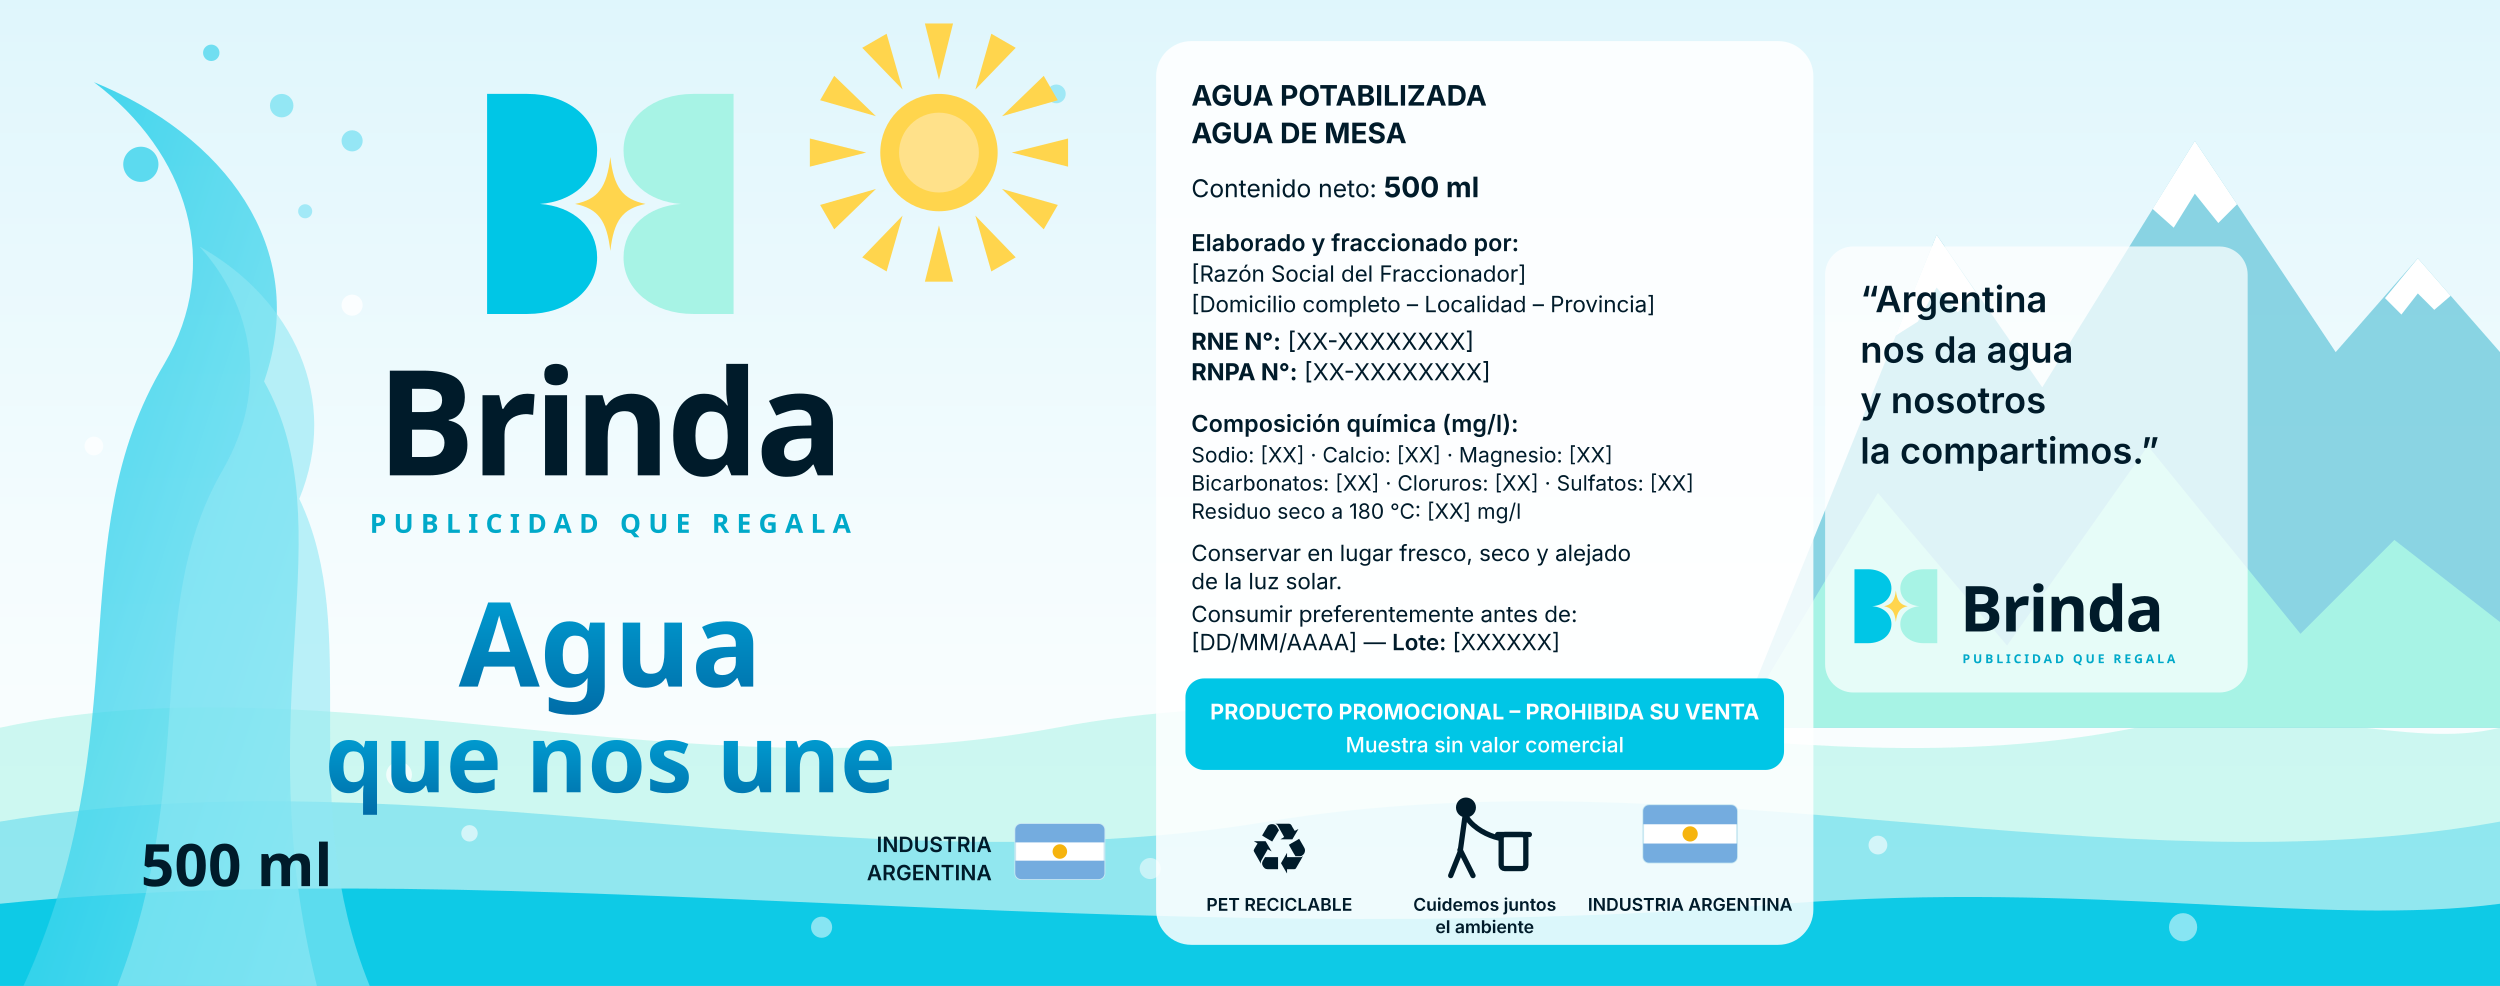
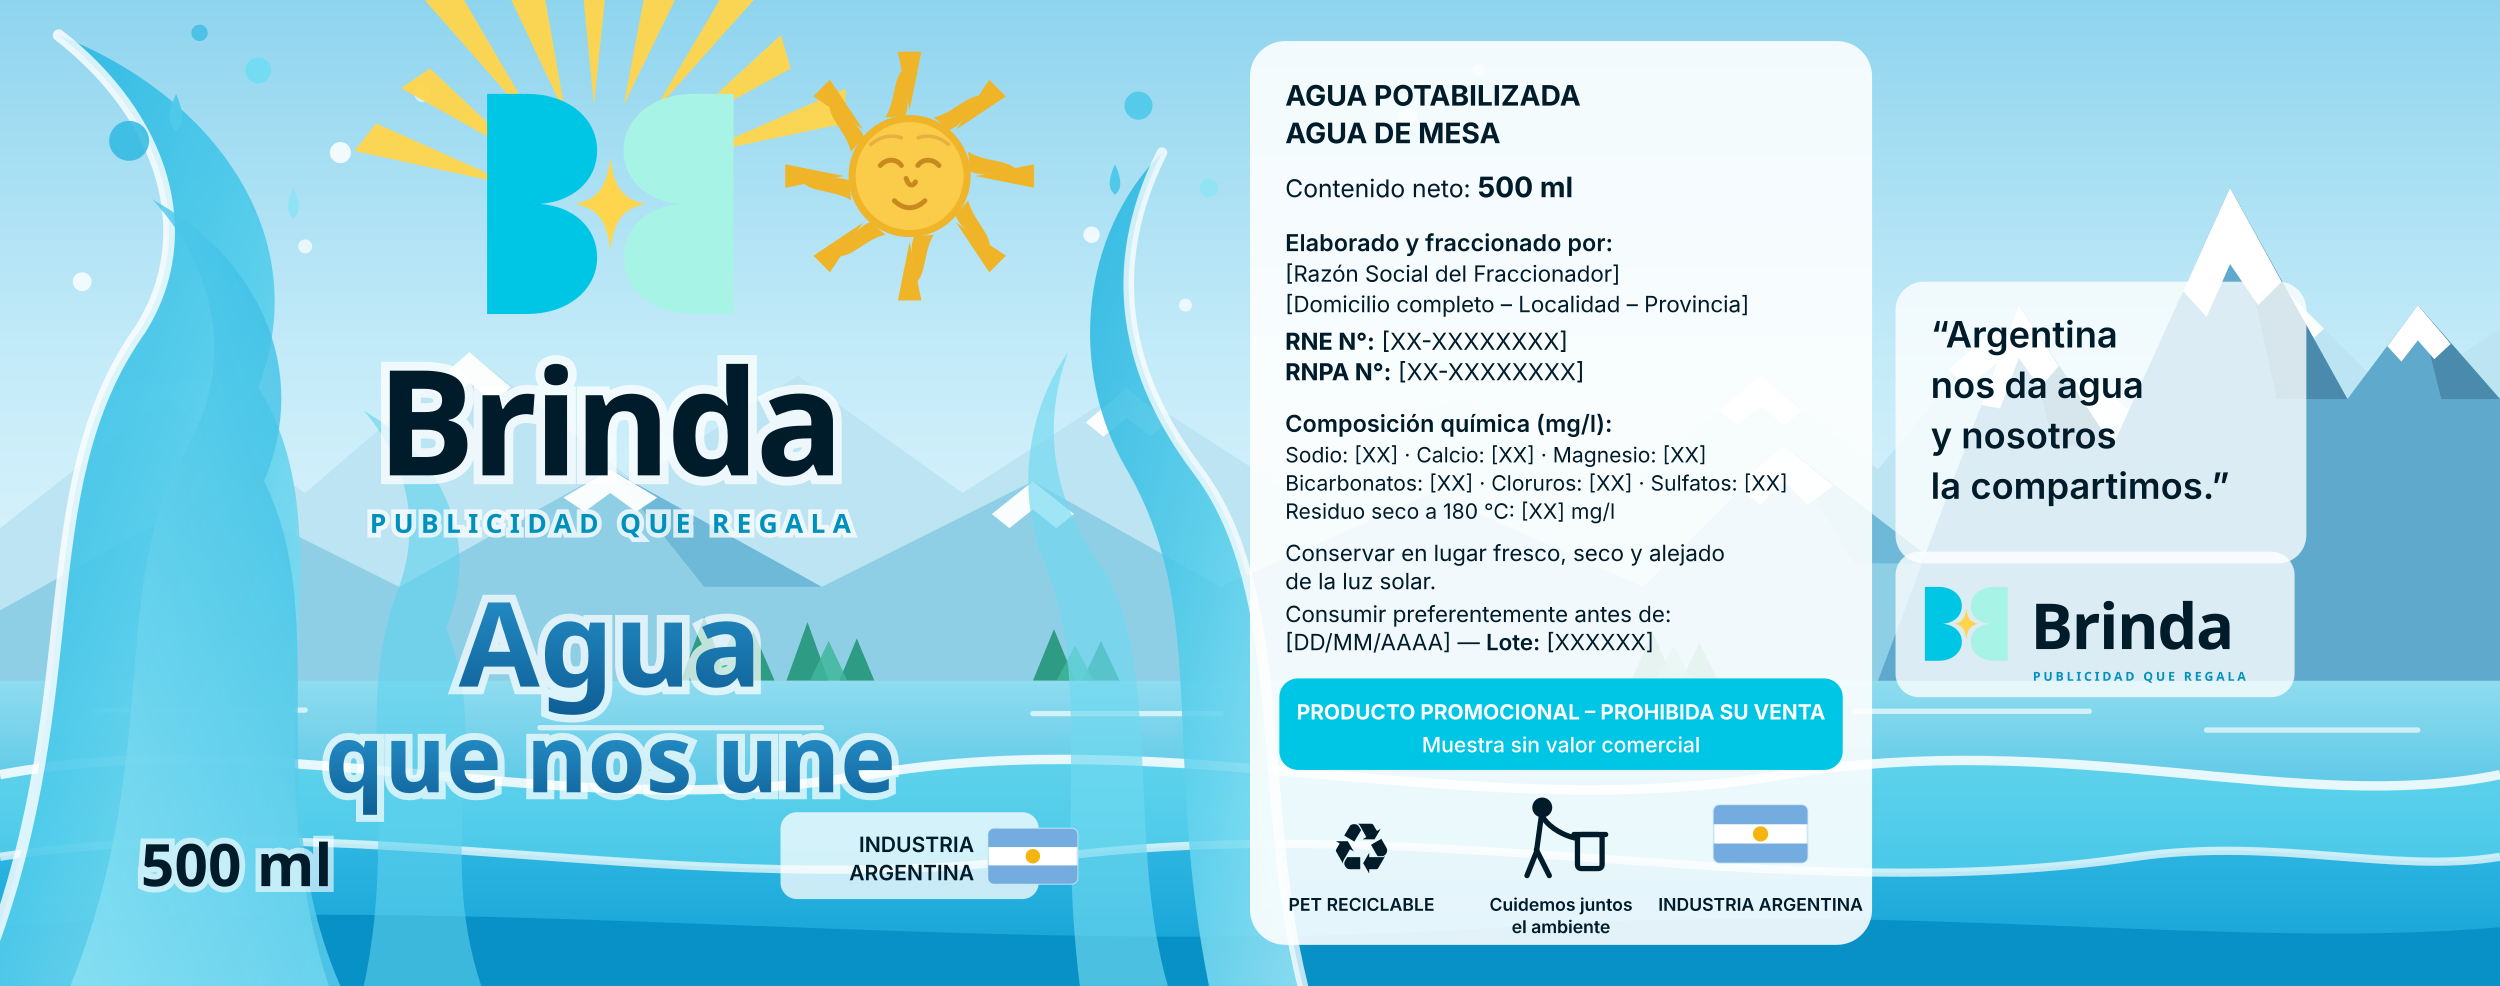
<svg xmlns="http://www.w3.org/2000/svg" width="213mm" height="84mm" viewBox="0 0 213 84" font-family="Inter, sans-serif">
  <defs>
    <linearGradient id="cielo" x1="0" y1="0" x2="0" y2="1">
-       <stop offset="0" stop-color="#DFF6FC" />
-       <stop offset="0.55" stop-color="#F4FCFE" />
-       <stop offset="1" stop-color="#FFFFFF" />
-     </linearGradient>
-     <linearGradient id="splash" x1="0" y1="0" x2="1" y2="1">
-       <stop offset="0" stop-color="#00C6E6" />
-       <stop offset="1" stop-color="#7FE3F2" />
+       <stop offset="0" stop-color="#8ED4EE" />
+       <stop offset="0.35" stop-color="#C2EAF8" />
+       <stop offset="0.7" stop-color="#E4F7FD" />
+       <stop offset="1" stop-color="#F2FBFE" />
+     </linearGradient>
+     <linearGradient id="lago" x1="0" y1="0" x2="0" y2="1">
+       <stop offset="0" stop-color="#8FDCEF" />
+       <stop offset="1" stop-color="#4EC3E4" />
+     </linearGradient>
+     <linearGradient id="splash1" x1="0" y1="0" x2="1" y2="1">
+       <stop offset="0" stop-color="#1FB2DF" />
+       <stop offset="0.5" stop-color="#4FCBEA" />
+       <stop offset="1" stop-color="#9FE8F6" />
+     </linearGradient>
+     <linearGradient id="splash2" x1="1" y1="0" x2="0" y2="1">
+       <stop offset="0" stop-color="#2AB8E2" />
+       <stop offset="1" stop-color="#8FE3F4" />
    </linearGradient>
    <linearGradient id="scriptAzul" x1="0" y1="0" x2="0" y2="1">
-       <stop offset="0" stop-color="#0099CE" />
-       <stop offset="1" stop-color="#006DA8" />
+       <stop offset="0" stop-color="#2288C0" />
+       <stop offset="1" stop-color="#0F5E96" />
+     </linearGradient>
+     <linearGradient id="ola1" x1="0" y1="0" x2="0" y2="1">
+       <stop offset="0" stop-color="#5ED2EC" />
+       <stop offset="1" stop-color="#35BEE4" />
+     </linearGradient>
+     <linearGradient id="ola2" x1="0" y1="0" x2="0" y2="1">
+       <stop offset="0" stop-color="#2FB6E2" />
+       <stop offset="1" stop-color="#0FA0D4" />
    </linearGradient>
  </defs>
  <g id="fondo">
    <rect width="213" height="84" fill="url(#cielo)" />
-     <path d="M0,62 C 28,56 58,68 90,62 C 122,56 152,68 182,62 C 196,59.5 205,64 213,62 L213,84 L0,84 Z" fill="#A7F3E5" opacity="0.55" />
-     <path d="M0,70 C 36,64 72,76 108,70 C 144,64 180,76 213,70 L213,84 L0,84 Z" fill="#5FD9EC" opacity="0.55" />
-     <path d="M0,77 C 44,72.5 96,81.5 152,77 C 178,75 198,79 213,77 L213,84 L0,84 Z" fill="#00C6E6" opacity="0.9" />
+     <g id="cordillera-lejana">
+       <path d="M0,45 L14,34 L26,42 L40,30 L54,41 L68,32 L82,42 L96,33 L110,42 L124,34 L138,42 L150,32 L160,40 L170,28 L182,38 L194,24 L204,34 L213,28 L213,60 L0,60 Z" fill="#BCE4F2" />
+       <g fill="#FFFFFF" opacity="0.95">
+         <path d="M36.5,33 L40,30 L43.5,33 L42,34.2 L40,32.6 L38,34.2 Z" />
+         <path d="M92.5,36 L96,33 L99.5,36 L98,37.2 L96,35.6 L94,37.2 Z" />
+         <path d="M146.5,35 L150,32 L153.5,35 L152,36.2 L150,34.6 L148,36.2 Z" />
+         <path d="M166,31.5 L170,28 L174,31.5 L172.3,33 L170,31 L167.7,33 Z" />
+         <path d="M190,28 L194,24 L198,28 L196.3,29.6 L194,27.4 L191.7,29.6 Z" />
+       </g>
+     </g>
+     <g id="cordillera-media">
+       <path d="M0,52 L18,42 L34,50 L52,40 L70,50 L88,41 L104,50 L122,42 L140,50 L152,38 L165,48 L178,32 L192,46 L202,36 L213,44 L213,64 L0,64 Z" fill="#8FCFE6" />
+       <g fill="#6FB9D8">
+         <path d="M152,38 L165,48 L158,48 Z" />
+         <path d="M178,32 L192,46 L184,46 Z" />
+         <path d="M202,36 L213,44 L206,44 Z" />
+         <path d="M52,40 L70,50 L60,50 Z" />
+       </g>
+       <g fill="#FFFFFF" opacity="0.95">
+         <path d="M48,42.4 L52,40 L56,42.4 L54.2,43.6 L52,42 L49.8,43.6 Z" />
+         <path d="M148,41.4 L152,38 L156.2,41.4 L154,43 L152,41 L150,43 Z" />
+         <path d="M173.6,36 L178,32 L182.6,36 L180.4,38 L178,35.6 L175.6,38 Z" />
+         <path d="M198,39.4 L202,36 L206,39.4 L204.2,40.8 L202,38.8 L199.8,40.8 Z" />
+         <path d="M84.5,43.8 L88,41 L91.5,43.8 L90,45 L88,43.4 L86,45 Z" />
+       </g>
+     </g>
+     <g id="pinos" fill="#2E9B85">
+       <path d="M58,58 L60,52.5 L62,58 Z" />
+       <path d="M62.5,58 L64.2,53.8 L66,58 Z" />
+       <path d="M67,58 L68.8,53 L70.6,58 Z" />
+       <path d="M71.5,58 L73,54.4 L74.5,58 Z" />
+       <path d="M88,58 L89.8,53.6 L91.6,58 Z" />
+       <path d="M92.2,58 L93.8,54.6 L95.4,58 Z" />
+       <path d="M139,58 L140.8,53.8 L142.6,58 Z" />
+       <path d="M143.2,58 L144.8,54.8 L146.4,58 Z" />
+     </g>
+     <g id="pinos2" fill="#3FB69B" opacity="0.85">
+       <path d="M60.8,58 L62.4,54 L64,58 Z" />
+       <path d="M69,58 L70.6,54.6 L72.2,58 Z" />
+       <path d="M90,58 L91.6,55 L93.2,58 Z" />
+       <path d="M141,58 L142.6,55 L144.2,58 Z" />
+     </g>
+     <rect y="58" width="213" height="12" fill="url(#lago)" />
+     <g stroke="#FFFFFF" stroke-width="0.45" opacity="0.65" stroke-linecap="round">
+       <line x1="8" y1="60.5" x2="26" y2="60.5" />
+       <line x1="46" y1="62" x2="70" y2="62" />
+       <line x1="88" y1="60.8" x2="104" y2="60.8" />
+       <line x1="120" y1="62.4" x2="142" y2="62.4" />
+       <line x1="158" y1="60.6" x2="178" y2="60.6" />
+       <line x1="188" y1="62.2" x2="206" y2="62.2" />
+     </g>
+     <path d="M0,66 C 24,61.5 48,70.5 74,66 C 100,61.5 126,70.5 152,66 C 176,62 196,69.5 213,66 L213,84 L0,84 Z" fill="url(#ola1)" />
+     <path d="M0,66 C 24,61.5 48,70.5 74,66 C 100,61.5 126,70.5 152,66 C 176,62 196,69.5 213,66" fill="none" stroke="#FFFFFF" stroke-width="0.8" opacity="0.85" />
+     <path d="M0,73 C 30,68.5 58,77 90,73 C 122,69 152,77.5 182,73 C 194,71.3 204,74.5 213,73 L213,84 L0,84 Z" fill="url(#ola2)" />
+     <path d="M0,73 C 30,68.5 58,77 90,73 C 122,69 152,77.5 182,73 C 194,71.3 204,74.5 213,73" fill="none" stroke="#FFFFFF" stroke-width="0.7" opacity="0.7" />
+     <path d="M0,79 C 40,75.5 84,82 128,79 C 162,76.6 190,81 213,79 L213,84 L0,84 Z" fill="#0891C6" />
    <g fill="#FFFFFF">
-       <circle cx="34" cy="66" r="1.1" opacity="0.7" />
-       <circle cx="40" cy="71" r="0.7" opacity="0.6" />
-       <circle cx="98" cy="74" r="0.9" opacity="0.5" />
-       <circle cx="160" cy="72" r="0.8" opacity="0.6" />
-       <circle cx="186" cy="79" r="1.2" opacity="0.5" />
-       <circle cx="70" cy="79" r="0.9" opacity="0.5" />
-     </g>
-     <g fill="#00C6E6">
-       <circle cx="30" cy="12" r="0.9" opacity="0.35" />
-       <circle cx="26" cy="18" r="0.6" opacity="0.3" />
-       <circle cx="90" cy="8" r="0.8" opacity="0.3" />
-     </g>
-     <g id="salpicadura">
-       <path d="M2,84 C 12,62 5,46 14,31 C 19,22.5 16,13 8,7                C 19,11.5 26.5,21 22.5,32.5 C 29.5,45 21,60 27,84 Z" fill="url(#splash)" opacity="0.75" />
-       <path d="M10,84 C 17,66 12,52 19,40 C 23,33 21.5,26 17,21                C 25,25.5 29,34 25.5,42.5 C 31,54 25,68 31.5,84 Z" fill="#8FE7F4" opacity="0.6" />
-       <circle cx="12" cy="14" r="1.5" fill="#00C6E6" opacity="0.6" />
-       <circle cx="24" cy="9" r="1.0" fill="#7FE3F2" opacity="0.8" />
-       <circle cx="18" cy="4.5" r="0.7" fill="#00C6E6" opacity="0.5" />
-       <circle cx="30" cy="26" r="0.9" fill="#FFFFFF" opacity="0.8" />
-       <circle cx="8" cy="38" r="0.8" fill="#FFFFFF" opacity="0.7" />
-     </g>
-     <g id="montanas">
-       <path d="M148,62 L165,20 L174,33 L187,12 L199,30 L206,22 L213,30 L213,62 Z" fill="#7ECFE0" opacity="0.9" />
-       <path d="M161.5,28.6 L165,20 L168.4,25 L166.8,26.6 L165,24.5 L163.4,27.4 Z" fill="#FFFFFF" />
-       <path d="M183.4,17.8 L187,12 L190.6,17.4 L189,19 L187,16.5 L185.2,19.4 Z" fill="#FFFFFF" />
-       <path d="M203.2,25.4 L206,22 L208.8,25.2 L207.4,26.4 L206,25 L204.6,26.8 Z" fill="#FFFFFF" />
-       <path d="M148,62 L160,42 L171,55 L183,38 L196,54 L204,46 L213,53 L213,62 Z" fill="#A7F3E5" />
+       <circle cx="120" cy="10" r="0.8" opacity="0.6" />
+       <circle cx="126" cy="6" r="0.5" opacity="0.5" />
+       <circle cx="36" cy="8" r="0.7" opacity="0.55" />
+     </g>
+   </g>
+   <g id="salpicadura-izquierda">
+     <path d="M-2,84 C 8,60 2,42 12,28 C 17,20 14,10 5,3 C 18,8 27,20 22,33              C 30,46 21,62 28,84 Z" fill="url(#splash1)" opacity="0.92" />
+     <path d="M-2,84 C 8,60 2,42 12,28 C 17,20 14,10 5,3" fill="none" stroke="#FFFFFF" stroke-width="1" opacity="0.8" stroke-linecap="round" />
+     <path d="M6,84 C 14,64 9,50 16,38 C 20,31 18.5,23 13,17              C 22,22 26.5,31.5 22.5,41 C 28.5,53 22,68 29,84 Z" fill="url(#splash2)" opacity="0.8" />
+     <path d="M31,84 C 34,70 30,60 34,50 C 36,44.5 34.5,39 31,35              C 38,39 41,46.5 38,53.5 C 42,63 37,72 41,84 Z" fill="#5FD2EC" opacity="0.6" />
+     <g>
+       <circle cx="11" cy="12" r="1.7" fill="#2FB9E2" opacity="0.85" />
+       <circle cx="22" cy="6" r="1.1" fill="#6FDCF2" opacity="0.9" />
+       <circle cx="17" cy="2.8" r="0.7" fill="#2FB9E2" opacity="0.7" />
+       <circle cx="29" cy="13" r="0.9" fill="#FFFFFF" opacity="0.85" />
+       <circle cx="7" cy="24" r="0.8" fill="#FFFFFF" opacity="0.8" />
+       <circle cx="26" cy="21" r="0.6" fill="#FFFFFF" opacity="0.7" />
+       <path d="M15,8 C 15.7,9.6 15.7,10.6 15,11.2 C 14.3,10.6 14.3,9.6 15,8 Z" fill="#4FC9EA" />
+       <path d="M25,16 C 25.6,17.3 25.6,18.1 25,18.6 C 24.4,18.1 24.4,17.3 25,16 Z" fill="#8FE3F4" />
+     </g>
+   </g>
+   <g id="salpicadura-central">
+     <path d="M103,84 C 99,64 103,52 96,40 C 91,31.5 92,20 99,13              C 94,23 96,32 102,40 C 110,50.5 107,68 111,84 Z" fill="url(#splash1)" opacity="0.85" />
+     <path d="M99,13 C 94,23 96,32 102,40 C 110,50.5 107,68 111,84" fill="none" stroke="#FFFFFF" stroke-width="0.9" opacity="0.75" stroke-linecap="round" />
+     <path d="M92,84 C 90,68 93,58 89,48 C 86.5,42 87.5,35 91,30              C 88.5,37 90,43 94,48.5 C 99,56.5 96,72 99.5,84 Z" fill="#6FD9F0" opacity="0.65" />
+     <g>
+       <circle cx="97" cy="9" r="1.2" fill="#4FC9EA" opacity="0.9" />
+       <circle cx="103" cy="16" r="0.8" fill="#8FE3F4" opacity="0.9" />
+       <circle cx="93" cy="20" r="0.7" fill="#FFFFFF" opacity="0.8" />
+       <circle cx="101" cy="26" r="0.55" fill="#FFFFFF" opacity="0.7" />
+       <path d="M95,14 C 95.6,15.3 95.6,16.1 95,16.6 C 94.4,16.1 94.4,15.3 95,14 Z" fill="#4FC9EA" />
    </g>
  </g>
  <g id="frente">
-     <g id="sol" transform="translate(80,13)">
-       <g fill="#FFD54D">
-         <g id="rayos">
-           <path d="M0,-6.2 L1.2,-11 L-1.2,-11 Z" />
-           <path d="M0,-6.2 L1.2,-11 L-1.2,-11 Z" transform="rotate(30)" />
-           <path d="M0,-6.2 L1.2,-11 L-1.2,-11 Z" transform="rotate(60)" />
-           <path d="M0,-6.2 L1.2,-11 L-1.2,-11 Z" transform="rotate(90)" />
-           <path d="M0,-6.2 L1.2,-11 L-1.2,-11 Z" transform="rotate(120)" />
-           <path d="M0,-6.2 L1.2,-11 L-1.2,-11 Z" transform="rotate(150)" />
-           <path d="M0,-6.2 L1.2,-11 L-1.2,-11 Z" transform="rotate(180)" />
-           <path d="M0,-6.2 L1.2,-11 L-1.2,-11 Z" transform="rotate(210)" />
-           <path d="M0,-6.2 L1.2,-11 L-1.2,-11 Z" transform="rotate(240)" />
-           <path d="M0,-6.2 L1.2,-11 L-1.2,-11 Z" transform="rotate(270)" />
-           <path d="M0,-6.2 L1.2,-11 L-1.2,-11 Z" transform="rotate(300)" />
-           <path d="M0,-6.2 L1.2,-11 L-1.2,-11 Z" transform="rotate(330)" />
+     <g id="rayos-logo" transform="translate(52,17)" fill="#FFD54D" opacity="0.95">
+       <path d="M-1.4,-8 L-2.8,-22 L0,-21 Z" transform="rotate(-72)" />
+       <path d="M-1.4,-8 L-2.8,-20 L0,-19 Z" transform="rotate(-54)" />
+       <path d="M-1.4,-8 L-2.8,-23 L0,-22 Z" transform="rotate(-36)" />
+       <path d="M-1.4,-8 L-2.8,-19 L0,-18 Z" transform="rotate(-18)" />
+       <path d="M-1.4,-8 L-2.8,-22.5 L0,-21.5 Z" />
+       <path d="M-1.4,-8 L-2.8,-19 L0,-18 Z" transform="rotate(18)" />
+       <path d="M-1.4,-8 L-2.8,-23 L0,-22 Z" transform="rotate(36)" />
+       <path d="M-1.4,-8 L-2.8,-20 L0,-19 Z" transform="rotate(54)" />
+       <path d="M-1.4,-8 L-2.8,-22 L0,-21 Z" transform="rotate(72)" />
+     </g>
+     <g id="sol-de-mayo" transform="translate(77.5,15)">
+       <g fill="#F0B428">
+         <g id="rayos-sol">
+           <path d="M0,-5.6 L1,-10.6 L-1,-10.6 Z" />
+           <path d="M0,-5.4 C 1.6,-6.6 1.8,-8.4 3.4,-8.8 C 2.2,-7.6 2.8,-6 1.6,-4.9 Z" transform="rotate(22.5)" />
+           <path d="M0,-5.6 L1,-10.6 L-1,-10.6 Z" transform="rotate(45)" />
+           <path d="M0,-5.4 C 1.6,-6.6 1.8,-8.4 3.4,-8.8 C 2.2,-7.6 2.8,-6 1.6,-4.9 Z" transform="rotate(67.5)" />
+           <path d="M0,-5.6 L1,-10.6 L-1,-10.6 Z" transform="rotate(90)" />
+           <path d="M0,-5.4 C 1.6,-6.6 1.8,-8.4 3.4,-8.8 C 2.2,-7.6 2.8,-6 1.6,-4.9 Z" transform="rotate(112.5)" />
+           <path d="M0,-5.6 L1,-10.6 L-1,-10.6 Z" transform="rotate(135)" />
+           <path d="M0,-5.4 C 1.6,-6.6 1.8,-8.4 3.4,-8.8 C 2.2,-7.6 2.8,-6 1.6,-4.9 Z" transform="rotate(157.5)" />
+           <path d="M0,-5.6 L1,-10.6 L-1,-10.6 Z" transform="rotate(180)" />
+           <path d="M0,-5.4 C 1.6,-6.6 1.8,-8.4 3.4,-8.8 C 2.2,-7.6 2.8,-6 1.6,-4.9 Z" transform="rotate(202.5)" />
+           <path d="M0,-5.6 L1,-10.6 L-1,-10.6 Z" transform="rotate(225)" />
+           <path d="M0,-5.4 C 1.6,-6.6 1.8,-8.4 3.4,-8.8 C 2.2,-7.6 2.8,-6 1.6,-4.9 Z" transform="rotate(247.5)" />
+           <path d="M0,-5.6 L1,-10.6 L-1,-10.6 Z" transform="rotate(270)" />
+           <path d="M0,-5.4 C 1.6,-6.6 1.8,-8.4 3.4,-8.8 C 2.2,-7.6 2.8,-6 1.6,-4.9 Z" transform="rotate(292.5)" />
+           <path d="M0,-5.6 L1,-10.6 L-1,-10.6 Z" transform="rotate(315)" />
+           <path d="M0,-5.4 C 1.6,-6.6 1.8,-8.4 3.4,-8.8 C 2.2,-7.6 2.8,-6 1.6,-4.9 Z" transform="rotate(337.5)" />
        </g>
-         <circle r="5" />
-       </g>
-       <circle r="3.4" fill="#FFE18A" />
+         <circle r="5.2" />
+       </g>
+       <circle r="4.6" fill="#FBCB4A" />
+       <g stroke="#C88A1E" stroke-width="0.42" fill="none" stroke-linecap="round">
+         <path d="M-2.5,-0.9 C -2,-1.5 -1.1,-1.5 -0.7,-0.9" />
+         <path d="M0.7,-0.9 C 1.1,-1.5 2,-1.5 2.5,-0.9" />
+         <path d="M-0.3,0.2 C -0.1,0.9 0.3,0.9 0.5,0.5" />
+         <path d="M-1.3,2.1 C -0.5,2.9 0.5,2.9 1.3,2.1" />
+       </g>
+       <g stroke="#E4A93C" stroke-width="0.3" fill="none" opacity="0.8">
+         <path d="M-3.4,-2.6 C -2.6,-3.4 -1.4,-3.6 -0.6,-3.2" />
+         <path d="M0.6,-3.2 C 1.4,-3.6 2.6,-3.4 3.4,-2.6" />
+       </g>
    </g>
    <g id="isotipo" transform="translate(41.5,8) scale(0.0625)">
      <path fill="#00C6E6" d="M 0,0 H 55 C 110,0 150,33 150,77 C 150,119 116,147 72,150 C 116,153 150,181 150,223 C 150,267 110,300 55,300 H 0 Z" />
      <path fill="#A7F3E5" transform="translate(336.0,0) scale(-1,1)" d="M 0,0 H 55 C 110,0 150,33 150,77 C 150,119 116,147 72,150 C 116,153 150,181 150,223 C 150,267 110,300 55,300 H 0 Z" />
      <path fill="#FFD54D" d="M 168.0,86 C 172.8,127.6 184.8,143.6 216.0,150 C 184.8,156.4 172.8,172.4 168.0,214 C 163.2,172.4 151.2,156.4 120.0,150 C 151.2,143.6 163.2,127.6 168.0,86 Z" />
    </g>
+     <text x="52" y="40.5" font-family="Quicksand" font-weight="700" font-size="12.5" fill="none" stroke="#FFFFFF" stroke-width="1.5" opacity="0.75" text-anchor="middle" letter-spacing="-0.35">Brinda</text>
    <text x="52" y="40.5" font-family="Quicksand" font-weight="700" font-size="12.5" fill="#001B2A" text-anchor="middle" letter-spacing="-0.35">Brinda</text>
-     <text x="52" y="45.4" font-family="Quicksand" font-weight="600" font-size="2.25" fill="#00A9C9" text-anchor="middle" letter-spacing="0.62">PUBLICIDAD QUE REGALA</text>
+     <text x="52" y="45.4" font-family="Quicksand" font-weight="600" font-size="2.25" fill="none" stroke="#FFFFFF" stroke-width="0.8" opacity="0.75" text-anchor="middle" letter-spacing="0.62">PUBLICIDAD QUE REGALA</text>
+     <text x="52" y="45.4" font-family="Quicksand" font-weight="600" font-size="2.25" fill="#0090BC" text-anchor="middle" letter-spacing="0.62">PUBLICIDAD QUE REGALA</text>
+     <text x="52" y="58.5" font-family="'Dancing Script'" font-weight="700" font-size="10" fill="none" stroke="#FFFFFF" stroke-width="1.3" opacity="0.7" text-anchor="middle">Agua</text>
    <text x="52" y="58.5" font-family="'Dancing Script'" font-weight="700" font-size="10" fill="url(#scriptAzul)" text-anchor="middle">Agua</text>
+     <text x="52" y="67.5" font-family="'Dancing Script'" font-weight="700" font-size="8" fill="none" stroke="#FFFFFF" stroke-width="1.2" opacity="0.7" text-anchor="middle">que nos une</text>
    <text x="52" y="67.5" font-family="'Dancing Script'" font-weight="700" font-size="8" fill="url(#scriptAzul)" text-anchor="middle">que nos une</text>
+     <text x="12" y="75.5" font-family="Quicksand" font-weight="700" font-size="5" fill="none" stroke="#FFFFFF" stroke-width="1" opacity="0.6">500 ml</text>
    <text x="12" y="75.5" font-family="Quicksand" font-weight="700" font-size="5" fill="#001B2A">500 ml</text>
    <g id="origen-frente">
-       <text x="84.5" y="72.6" font-size="1.8" font-weight="600" fill="#001B2A" text-anchor="end">INDUSTRIA</text>
-       <text x="84.5" y="75" font-size="1.8" font-weight="600" fill="#001B2A" text-anchor="end">ARGENTINA</text>
-       <g transform="translate(86.5,70.2)">
+       <rect x="66.5" y="69.2" width="22" height="7.4" rx="1.4" fill="#FFFFFF" opacity="0.75" />
+       <text x="83" y="72.6" font-size="1.8" font-weight="600" fill="#001B2A" text-anchor="end">INDUSTRIA</text>
+       <text x="83" y="75" font-size="1.8" font-weight="600" fill="#001B2A" text-anchor="end">ARGENTINA</text>
+       <g transform="translate(84.2,70.6)">
        <rect width="7.6" height="4.7" rx="0.5" fill="#FFFFFF" stroke="#C9E8F2" stroke-width="0.15" />
        <path d="M0.5,0 H7.1 A0.5,0.5 0 0 1 7.6,0.5 V1.57 H0 V0.5 A0.5,0.5 0 0 1 0.5,0 Z" fill="#74ACDF" />
        <path d="M0,3.13 H7.6 V4.2 A0.5,0.5 0 0 1 7.1,4.7 H0.5 A0.5,0.5 0 0 1 0,4.2 Z" fill="#74ACDF" />
        <circle cx="3.8" cy="2.35" r="0.62" fill="#F6B40E" />
      </g>
    </g>
  </g>
  <g id="panel-legal">
-     <rect x="98.5" y="3.5" width="56" height="77" rx="3" fill="#FFFFFF" opacity="0.85" />
+     <rect x="106.5" y="3.5" width="53" height="77" rx="3" fill="#FFFFFF" opacity="0.88" />
    <g fill="#001B2A">
-       <text x="101.5" y="9" font-size="2.4" font-weight="700">AGUA POTABILIZADA</text>
-       <text x="101.5" y="12.2" font-size="2.4" font-weight="700">AGUA DE MESA</text>
-       <text x="101.5" y="16.8" font-size="2.1">Contenido neto: <tspan font-weight="700" font-size="2.4">500 ml</tspan>
+       <text x="109.5" y="9" font-size="2.4" font-weight="700">AGUA POTABILIZADA</text>
+       <text x="109.5" y="12.2" font-size="2.4" font-weight="700">AGUA DE MESA</text>
+       <text x="109.5" y="16.8" font-size="2.1">Contenido neto: <tspan font-weight="700" font-size="2.4">500 ml</tspan>
      </text>
-       <text x="101.5" y="21.4" font-size="2" font-weight="600">Elaborado y fraccionado por:</text>
-       <text x="101.5" y="24" font-size="1.9">[Razón Social del Fraccionador]</text>
-       <text x="101.5" y="26.6" font-size="1.9">[Domicilio completo – Localidad – Provincia]</text>
-       <text x="101.5" y="29.8" font-size="2">
+       <text x="109.5" y="21.4" font-size="2" font-weight="600">Elaborado y fraccionado por:</text>
+       <text x="109.5" y="24" font-size="1.9">[Razón Social del Fraccionador]</text>
+       <text x="109.5" y="26.6" font-size="1.9">[Domicilio completo – Localidad – Provincia]</text>
+       <text x="109.5" y="29.8" font-size="2">
        <tspan font-weight="700">RNE N°:</tspan> [XX-XXXXXXXX]</text>
-       <text x="101.5" y="32.4" font-size="2">
+       <text x="109.5" y="32.4" font-size="2">
        <tspan font-weight="700">RNPA N°:</tspan> [XX-XXXXXXXX]</text>
-       <text x="101.5" y="36.8" font-size="2" font-weight="600">Composición química (mg/l):</text>
-       <text x="101.5" y="39.4" font-size="1.8">Sodio: [XX] · Calcio: [XX] · Magnesio: [XX]</text>
-       <text x="101.5" y="41.8" font-size="1.8">Bicarbonatos: [XX] · Cloruros: [XX] · Sulfatos: [XX]</text>
-       <text x="101.5" y="44.2" font-size="1.8">Residuo seco a 180 °C: [XX] mg/l</text>
-       <text x="101.5" y="47.8" font-size="1.9">Conservar en lugar fresco, seco y alejado</text>
-       <text x="101.5" y="50.2" font-size="1.9">de la luz solar.</text>
-       <text x="101.5" y="53" font-size="1.9">Consumir preferentemente antes de:</text>
-       <text x="101.5" y="55.4" font-size="1.9">[DD/MM/AAAA] — <tspan font-weight="600">Lote:</tspan> [XXXXXX]</text>
-     </g>
-     <rect x="101" y="57.8" width="51" height="7.8" rx="1.6" fill="#00C6E6" />
-     <text x="126.5" y="61.3" font-size="1.85" font-weight="700" fill="#FFFFFF" text-anchor="middle">PRODUCTO PROMOCIONAL – PROHIBIDA SU VENTA</text>
-     <text x="126.5" y="64.1" font-size="1.8" font-weight="500" fill="#FFFFFF" text-anchor="middle">Muestra sin valor comercial</text>
+       <text x="109.5" y="36.8" font-size="2" font-weight="600">Composición química (mg/l):</text>
+       <text x="109.5" y="39.4" font-size="1.8">Sodio: [XX] · Calcio: [XX] · Magnesio: [XX]</text>
+       <text x="109.5" y="41.8" font-size="1.8">Bicarbonatos: [XX] · Cloruros: [XX] · Sulfatos: [XX]</text>
+       <text x="109.5" y="44.2" font-size="1.8">Residuo seco a 180 °C: [XX] mg/l</text>
+       <text x="109.5" y="47.8" font-size="1.9">Conservar en lugar fresco, seco y alejado</text>
+       <text x="109.5" y="50.2" font-size="1.9">de la luz solar.</text>
+       <text x="109.5" y="53" font-size="1.9">Consumir preferentemente antes de:</text>
+       <text x="109.5" y="55.4" font-size="1.9">[DD/MM/AAAA] — <tspan font-weight="600">Lote:</tspan> [XXXXXX]</text>
+     </g>
+     <rect x="109" y="57.8" width="48" height="7.8" rx="1.6" fill="#00C6E6" />
+     <text x="133" y="61.3" font-size="1.78" font-weight="700" fill="#FFFFFF" text-anchor="middle">PRODUCTO PROMOCIONAL – PROHIBIDA SU VENTA</text>
+     <text x="133" y="64.1" font-size="1.8" font-weight="500" fill="#FFFFFF" text-anchor="middle">Muestra sin valor comercial</text>
    <g id="iconos-legal" fill="#001B2A">
-       <text x="109" y="74.4" font-size="6" text-anchor="middle" font-family="'DejaVu Sans'">♻</text>
-       <text x="109" y="77.6" font-size="1.5" font-weight="600" text-anchor="middle">PET RECICLABLE</text>
-       <g transform="translate(126.5,68)" stroke="#001B2A" stroke-width="0.45" fill="none" stroke-linecap="round">
+       <text x="116" y="74.4" font-size="6" text-anchor="middle" font-family="'DejaVu Sans'">♻</text>
+       <text x="116" y="77.6" font-size="1.5" font-weight="600" text-anchor="middle">PET RECICLABLE</text>
+       <g transform="translate(133,68)" stroke="#001B2A" stroke-width="0.45" fill="none" stroke-linecap="round">
        <circle cx="-1.6" cy="0.8" r="0.85" fill="#001B2A" stroke="none" />
        <path d="M-1.5,1.7 C -0.9,2.6 0.3,3.2 1.2,3.4" />
        <path d="M-1.7,1.7 L-2.1,4.6 L-2.9,6.6" />
        <path d="M-2.1,4.4 L-1,6.6" />
        <rect x="1.4" y="3.1" width="2.1" height="2.9" rx="0.3" />
        <line x1="1.1" y1="3.1" x2="3.8" y2="3.1" />
      </g>
-       <text x="126.5" y="77.6" font-size="1.5" font-weight="600" text-anchor="middle">Cuidemos juntos</text>
-       <text x="126.5" y="79.5" font-size="1.5" font-weight="600" text-anchor="middle">el ambiente</text>
-       <g transform="translate(140,68.6)">
+       <text x="133" y="77.6" font-size="1.5" font-weight="600" text-anchor="middle">Cuidemos juntos</text>
+       <text x="133" y="79.5" font-size="1.5" font-weight="600" text-anchor="middle">el ambiente</text>
+       <g transform="translate(146,68.6)">
        <rect width="8" height="4.9" rx="0.5" fill="#FFFFFF" stroke="#C9E8F2" stroke-width="0.15" />
        <path d="M0.5,0 H7.5 A0.5,0.5 0 0 1 8,0.5 V1.63 H0 V0.5 A0.5,0.5 0 0 1 0.5,0 Z" fill="#74ACDF" />
        <path d="M0,3.27 H8 V4.4 A0.5,0.5 0 0 1 7.5,4.9 H0.5 A0.5,0.5 0 0 1 0,4.4 Z" fill="#74ACDF" />
        <circle cx="4" cy="2.45" r="0.65" fill="#F6B40E" />
      </g>
-       <text x="144" y="77.6" font-size="1.5" font-weight="600" text-anchor="middle">INDUSTRIA ARGENTINA</text>
+       <text x="150" y="77.6" font-size="1.5" font-weight="600" text-anchor="middle">INDUSTRIA ARGENTINA</text>
    </g>
  </g>
  <g id="zona-derecha">
-     <rect x="155.5" y="21" width="36" height="38" rx="2.4" fill="#FFFFFF" opacity="0.72" />
+     <g id="picos-derecha">
+       <path d="M160,58 L172,26 L180,38 L190,16 L200,34 L206,26 L213,34 L213,58 Z" fill="#5FA9CC" />
+       <path d="M172,26 L180,38 L175,38 Z M190,16 L200,34 L194,34 Z M206,26 L213,34 L208,34 Z" fill="#417F9F" opacity="0.7" />
+       <g fill="#FFFFFF">
+         <path d="M168.8,34.5 L172,26 L175.4,31.2 L173.8,33 L172,30.5 L170.4,34.8 Z" />
+         <path d="M186,24.8 L190,16 L194.4,24 L192.4,26 L190,22.5 L188,27 Z" />
+         <path d="M203.4,29.5 L206,26 L208.8,29.3 L207.4,30.6 L206,29 L204.6,30.8 Z" />
+       </g>
+     </g>
+     <rect x="161.5" y="24" width="35" height="24" rx="2.4" fill="#FFFFFF" opacity="0.78" />
    <g fill="#001B2A" font-size="3.1" font-weight="600">
-       <text x="158.5" y="26.6">“Argentina</text>
-       <text x="158.5" y="30.9">nos da agua</text>
-       <text x="158.5" y="35.2">y nosotros</text>
-       <text x="158.5" y="39.5">la compartimos.”</text>
-     </g>
-     <g id="mini-logo" transform="translate(158,48.5)">
+       <text x="164.5" y="29.6">“Argentina</text>
+       <text x="164.5" y="33.9">nos da agua</text>
+       <text x="164.5" y="38.2">y nosotros</text>
+       <text x="164.5" y="42.5">la compartimos.”</text>
+     </g>
+     <g id="mini-logo" transform="translate(164,50)">
+       <rect x="-2.5" y="-3" width="34" height="12.4" rx="2" fill="#FFFFFF" opacity="0.78" />
      <g transform="scale(0.021)">
        <path fill="#00C6E6" d="M 0,0 H 55 C 110,0 150,33 150,77 C 150,119 116,147 72,150 C 116,153 150,181 150,223 C 150,267 110,300 55,300 H 0 Z" />
        <path fill="#A7F3E5" transform="translate(336.0,0) scale(-1,1)" d="M 0,0 H 55 C 110,0 150,33 150,77 C 150,119 116,147 72,150 C 116,153 150,181 150,223 C 150,267 110,300 55,300 H 0 Z" />
        <path fill="#FFD54D" d="M 168.0,86 C 172.8,127.6 184.8,143.6 216.0,150 C 184.8,156.4 172.8,172.4 168.0,214 C 163.2,172.4 151.2,156.4 120.0,150 C 151.2,143.6 163.2,127.6 168.0,86 Z" />
      </g>
      <text x="9" y="5.3" font-family="Quicksand" font-weight="700" font-size="5.4" fill="#001B2A" letter-spacing="-0.12">Brinda</text>
-       <text x="9.2" y="8" font-family="Quicksand" font-weight="600" font-size="1.05" fill="#00A9C9" letter-spacing="0.24">PUBLICIDAD QUE REGALA</text>
+       <text x="9.2" y="8" font-family="Quicksand" font-weight="600" font-size="1.05" fill="#0090BC" letter-spacing="0.24">PUBLICIDAD QUE REGALA</text>
    </g>
  </g>
</svg>
